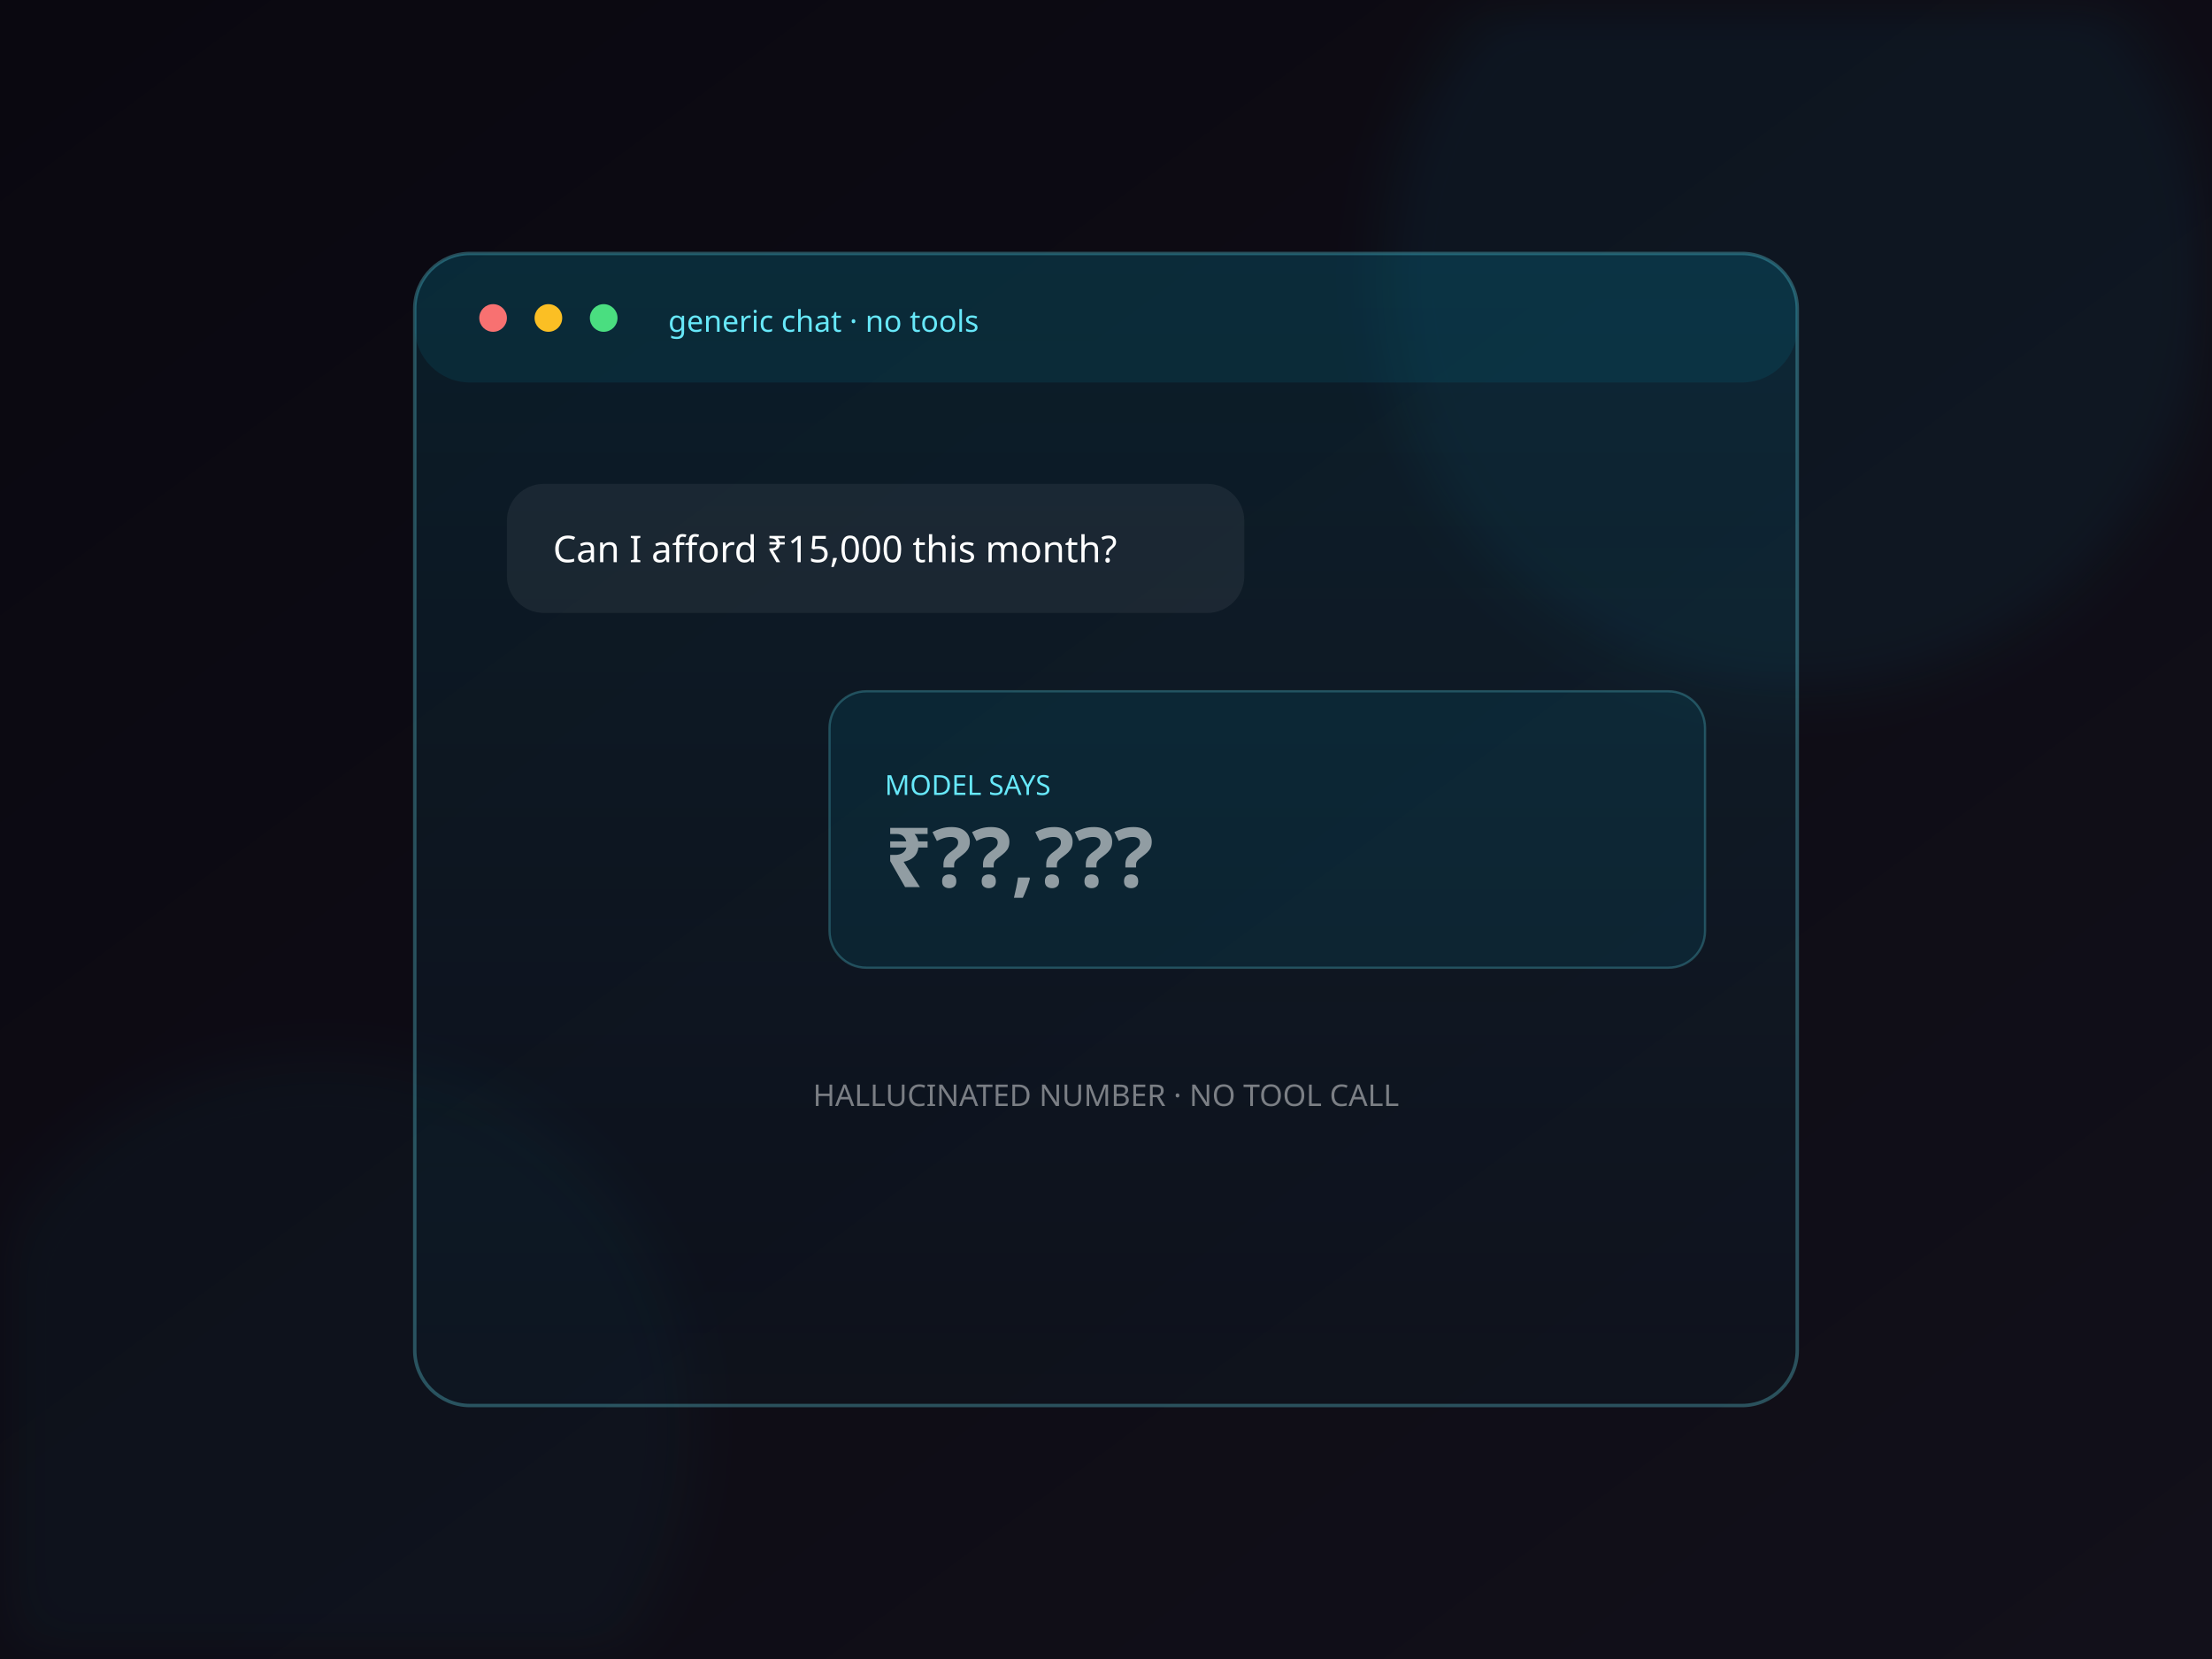
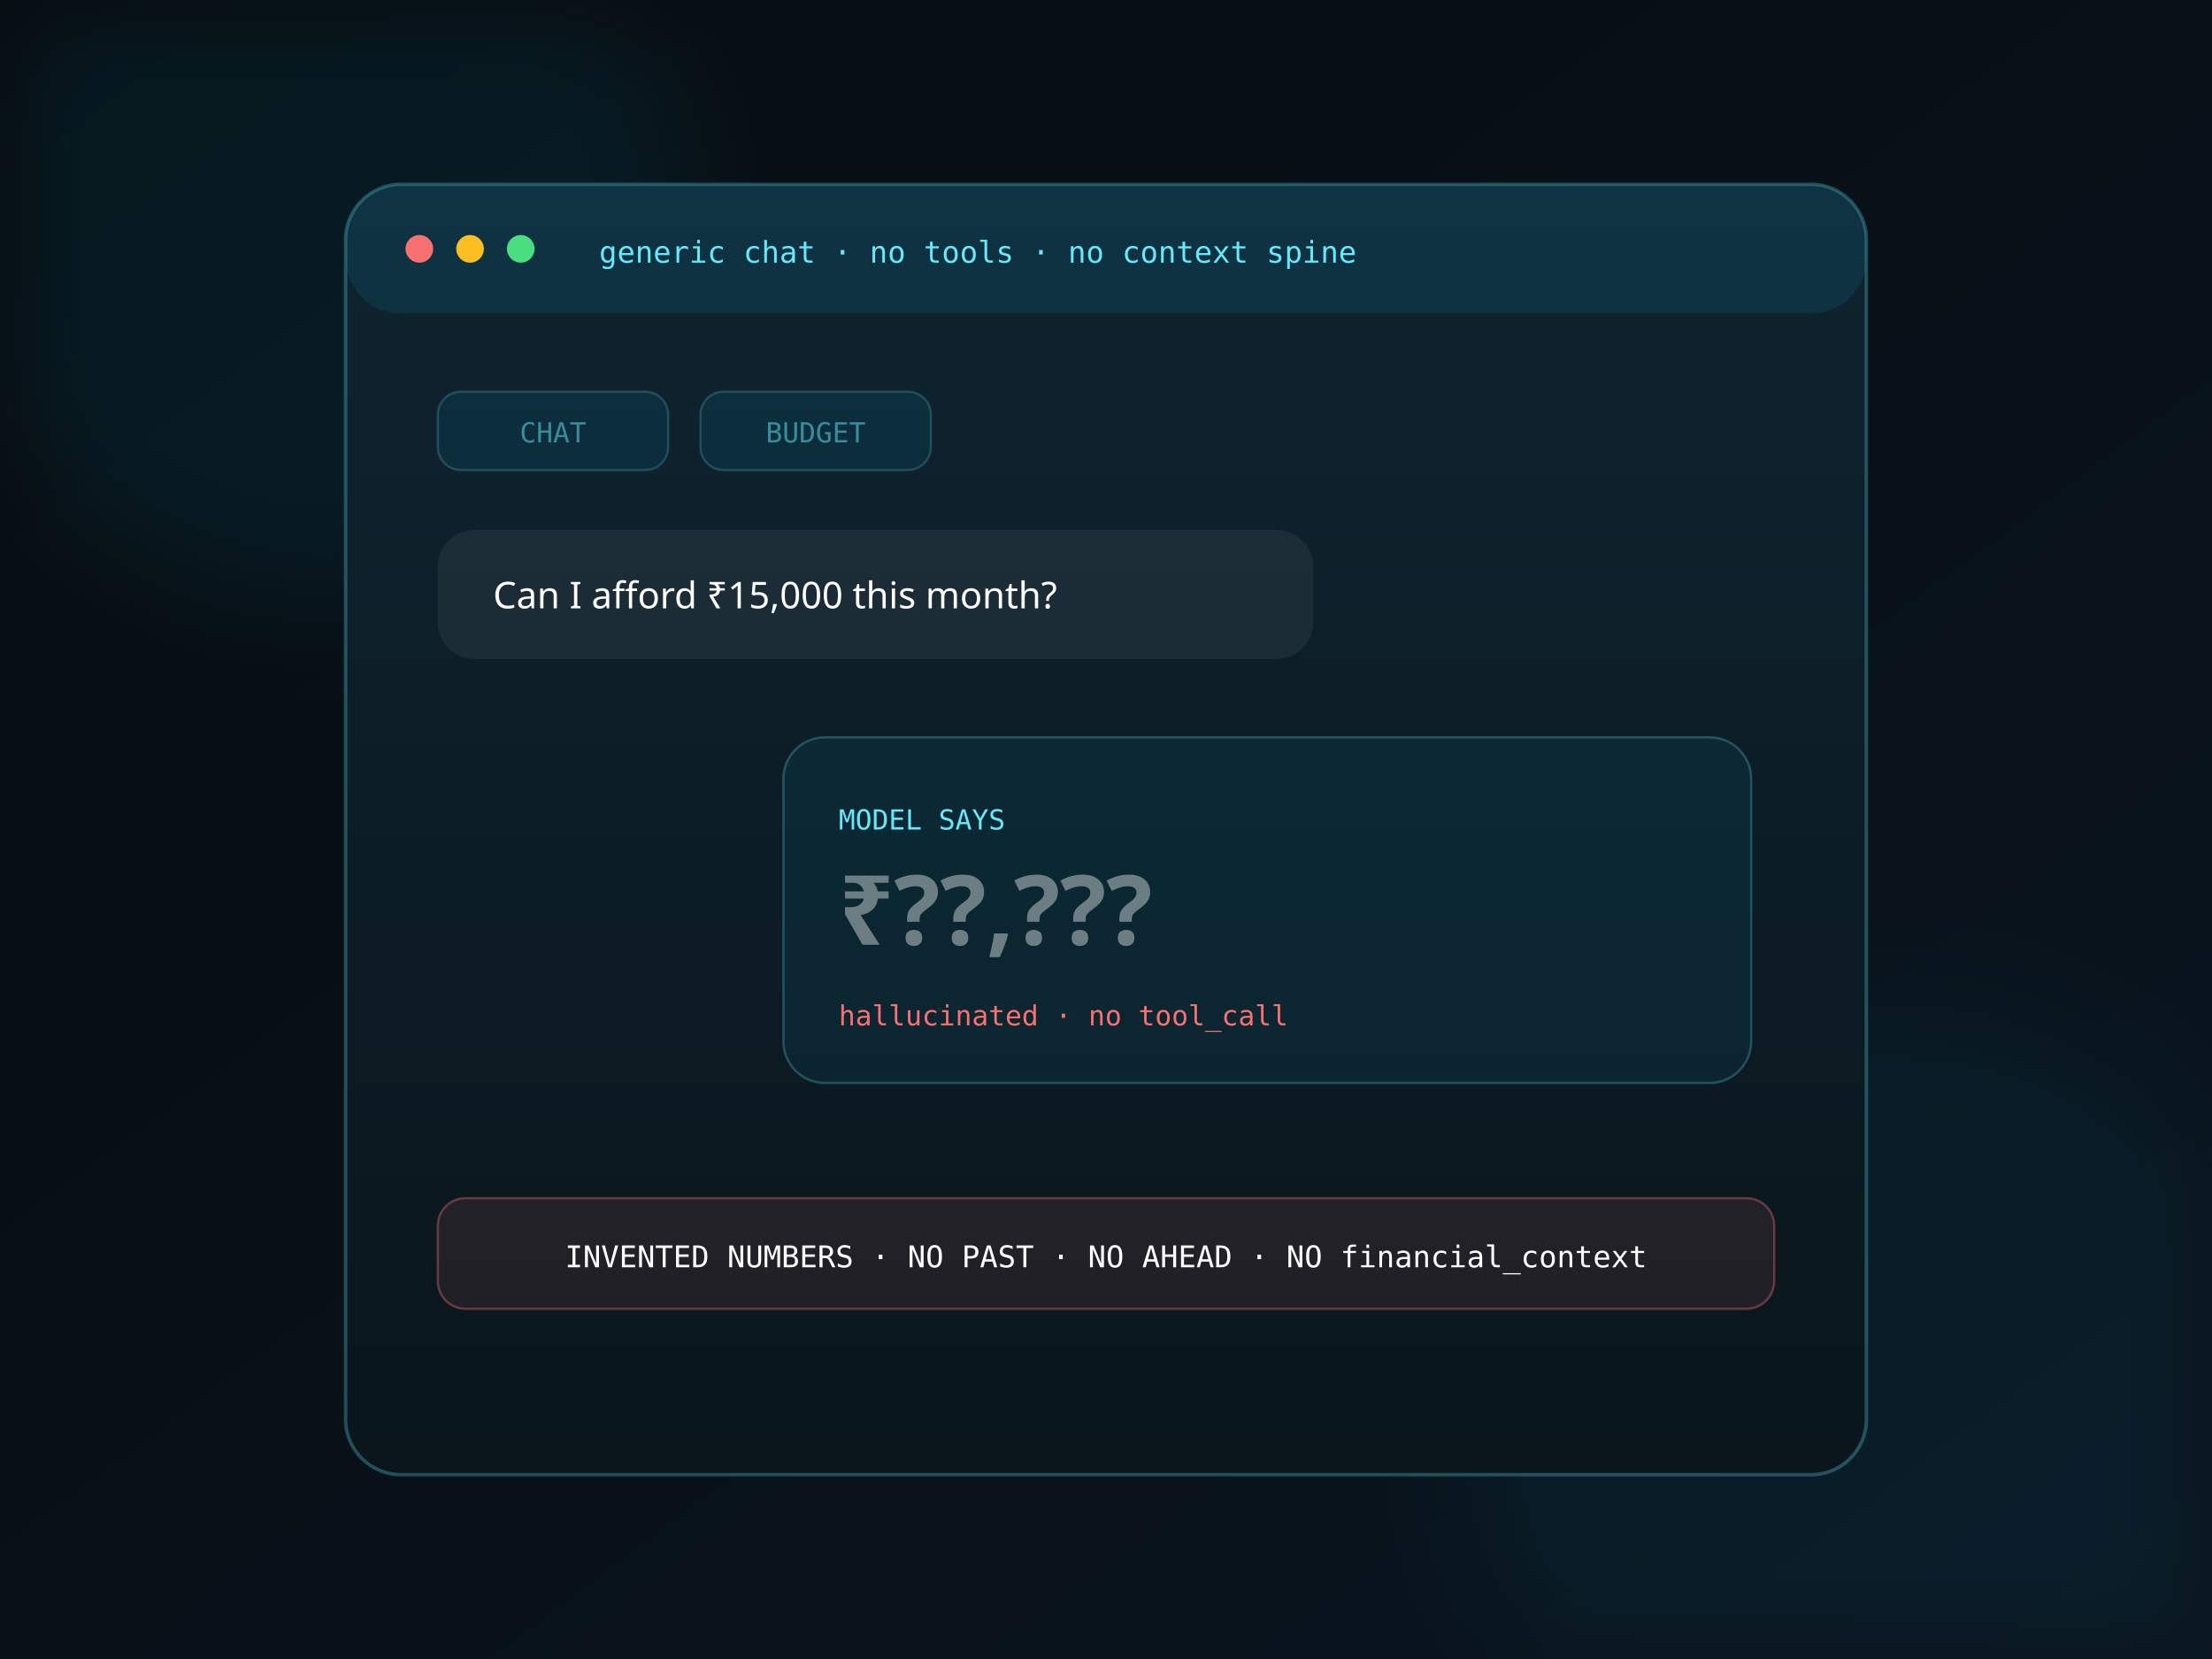
<svg xmlns="http://www.w3.org/2000/svg" width="960" height="720" viewBox="0 0 960 720" fill="none">
  <defs>
    <linearGradient id="bg" x1="0" y1="0" x2="1" y2="1">
-       <stop offset="0%" stop-color="#0a0810" />
-       <stop offset="100%" stop-color="#12101a" />
+       <stop offset="0%" stop-color="#060c10" />
+       <stop offset="100%" stop-color="#0a1520" />
    </linearGradient>
    <linearGradient id="panel" x1="0" y1="0" x2="0" y2="1">
-       <stop offset="0%" stop-color="#0891B2" stop-opacity="0.14" />
-       <stop offset="100%" stop-color="#0891B2" stop-opacity="0.03" />
+       <stop offset="0%" stop-color="#0f2430" />
+       <stop offset="100%" stop-color="#0a151c" />
    </linearGradient>
-     <linearGradient id="glow" x1="0.5" y1="0" x2="0.5" y2="1">
-       <stop offset="0%" stop-color="#0891B2" stop-opacity="0.35" />
-       <stop offset="100%" stop-color="#0891B2" stop-opacity="0" />
-     </linearGradient>
-     <filter id="soft" x="-20%" y="-20%" width="140%" height="140%">
-       <feGaussianBlur stdDeviation="12" />
+     <filter id="blur" x="-30%" y="-30%" width="160%" height="160%">
+       <feGaussianBlur stdDeviation="26" />
    </filter>
  </defs>
  <rect width="960" height="720" fill="url(#bg)" />
-   <circle cx="780" cy="120" r="180" fill="#0891B2" opacity="0.08" filter="url(#soft)" />
-   <circle cx="140" cy="620" r="160" fill="#0891B2" opacity="0.05" filter="url(#soft)" />
-   <rect x="180" y="110" width="600" height="500" rx="24" fill="url(#panel)" stroke="#67E8F9" stroke-opacity="0.3" stroke-width="1.5" />
-   <rect x="180" y="110" width="600" height="56" rx="24" fill="#0891B2" fill-opacity="0.12" />
-   <circle cx="214" cy="138" r="6" fill="#f87171" />
-   <circle cx="238" cy="138" r="6" fill="#fbbf24" />
-   <circle cx="262" cy="138" r="6" fill="#4ade80" />
-   <text x="290" y="144" fill="#67E8F9" font-family="ui-monospace" font-size="13">generic chat · no tools</text>
-   <rect x="220" y="210" width="320" height="56" rx="16" fill="#FFFFFF" fill-opacity="0.06" />
-   <text x="240" y="244" fill="#FFFFFF" font-family="system-ui" font-size="16">Can I afford ₹15,000 this month?</text>
-   <rect x="360" y="300" width="380" height="120" rx="16" fill="#0891B2" fill-opacity="0.12" stroke="#67E8F9" stroke-opacity="0.25" />
-   <text x="384" y="345" fill="#67E8F9" font-family="ui-monospace" font-size="12">MODEL SAYS</text>
-   <text x="384" y="385" fill="#FFFFFF" font-family="Space Grotesk" font-size="36" font-weight="700" opacity="0.55">₹??,???</text>
-   <text x="480" y="480" text-anchor="middle" fill="#FFFFFF" font-family="ui-monospace" font-size="13" opacity="0.45">HALLUCINATED NUMBER · NO TOOL CALL</text>
+   <circle cx="140" cy="100" r="160" fill="#0891B2" opacity="0.1" filter="url(#blur)" />
+   <circle cx="820" cy="620" r="180" fill="#0E7490" opacity="0.1" filter="url(#blur)" />
+   <rect x="150" y="80" width="660" height="560" rx="24" fill="url(#panel)" stroke="#67E8F9" stroke-opacity="0.28" stroke-width="1.5" />
+   <rect x="150" y="80" width="660" height="56" rx="24" fill="#0891B2" fill-opacity="0.14" />
+   <circle cx="182" cy="108" r="6" fill="#f87171" />
+   <circle cx="204" cy="108" r="6" fill="#fbbf24" />
+   <circle cx="226" cy="108" r="6" fill="#4ade80" />
+   <text x="260" y="114" fill="#67E8F9" font-family="ui-monospace,Menlo,monospace" font-size="13">generic chat · no tools · no context spine</text>
+   <rect x="190" y="170" width="100" height="34" rx="10" fill="#0891B2" fill-opacity="0.12" stroke="#67E8F9" stroke-opacity="0.2" />
+   <text x="240" y="192" text-anchor="middle" fill="#67E8F9" font-family="ui-monospace,Menlo,monospace" font-size="12" opacity="0.5">CHAT</text>
+   <rect x="304" y="170" width="100" height="34" rx="10" fill="#0891B2" fill-opacity="0.12" stroke="#67E8F9" stroke-opacity="0.2" />
+   <text x="354" y="192" text-anchor="middle" fill="#67E8F9" font-family="ui-monospace,Menlo,monospace" font-size="12" opacity="0.5">BUDGET</text>
+   <rect x="190" y="230" width="380" height="56" rx="16" fill="#FFFFFF" fill-opacity="0.06" />
+   <text x="214" y="264" fill="#FFFFFF" font-family="system-ui,sans-serif" font-size="16">Can I afford ₹15,000 this month?</text>
+   <rect x="340" y="320" width="420" height="150" rx="18" fill="#0891B2" fill-opacity="0.1" stroke="#67E8F9" stroke-opacity="0.25" />
+   <text x="364" y="360" fill="#67E8F9" font-family="ui-monospace,Menlo,monospace" font-size="12">MODEL SAYS</text>
+   <text x="364" y="410" fill="#FFFFFF" font-family="Space Grotesk,system-ui,sans-serif" font-size="42" font-weight="700" opacity="0.4">₹??,???</text>
+   <text x="364" y="445" fill="#f87171" font-family="ui-monospace,Menlo,monospace" font-size="12">hallucinated · no tool_call</text>
+   <rect x="190" y="520" width="580" height="48" rx="12" fill="#f87171" fill-opacity="0.1" stroke="#f87171" stroke-opacity="0.35" />
+   <text x="480" y="550" text-anchor="middle" fill="#FFFFFF" font-family="ui-monospace,Menlo,monospace" font-size="13">INVENTED NUMBERS · NO PAST · NO AHEAD · NO financial_context</text>
</svg>
